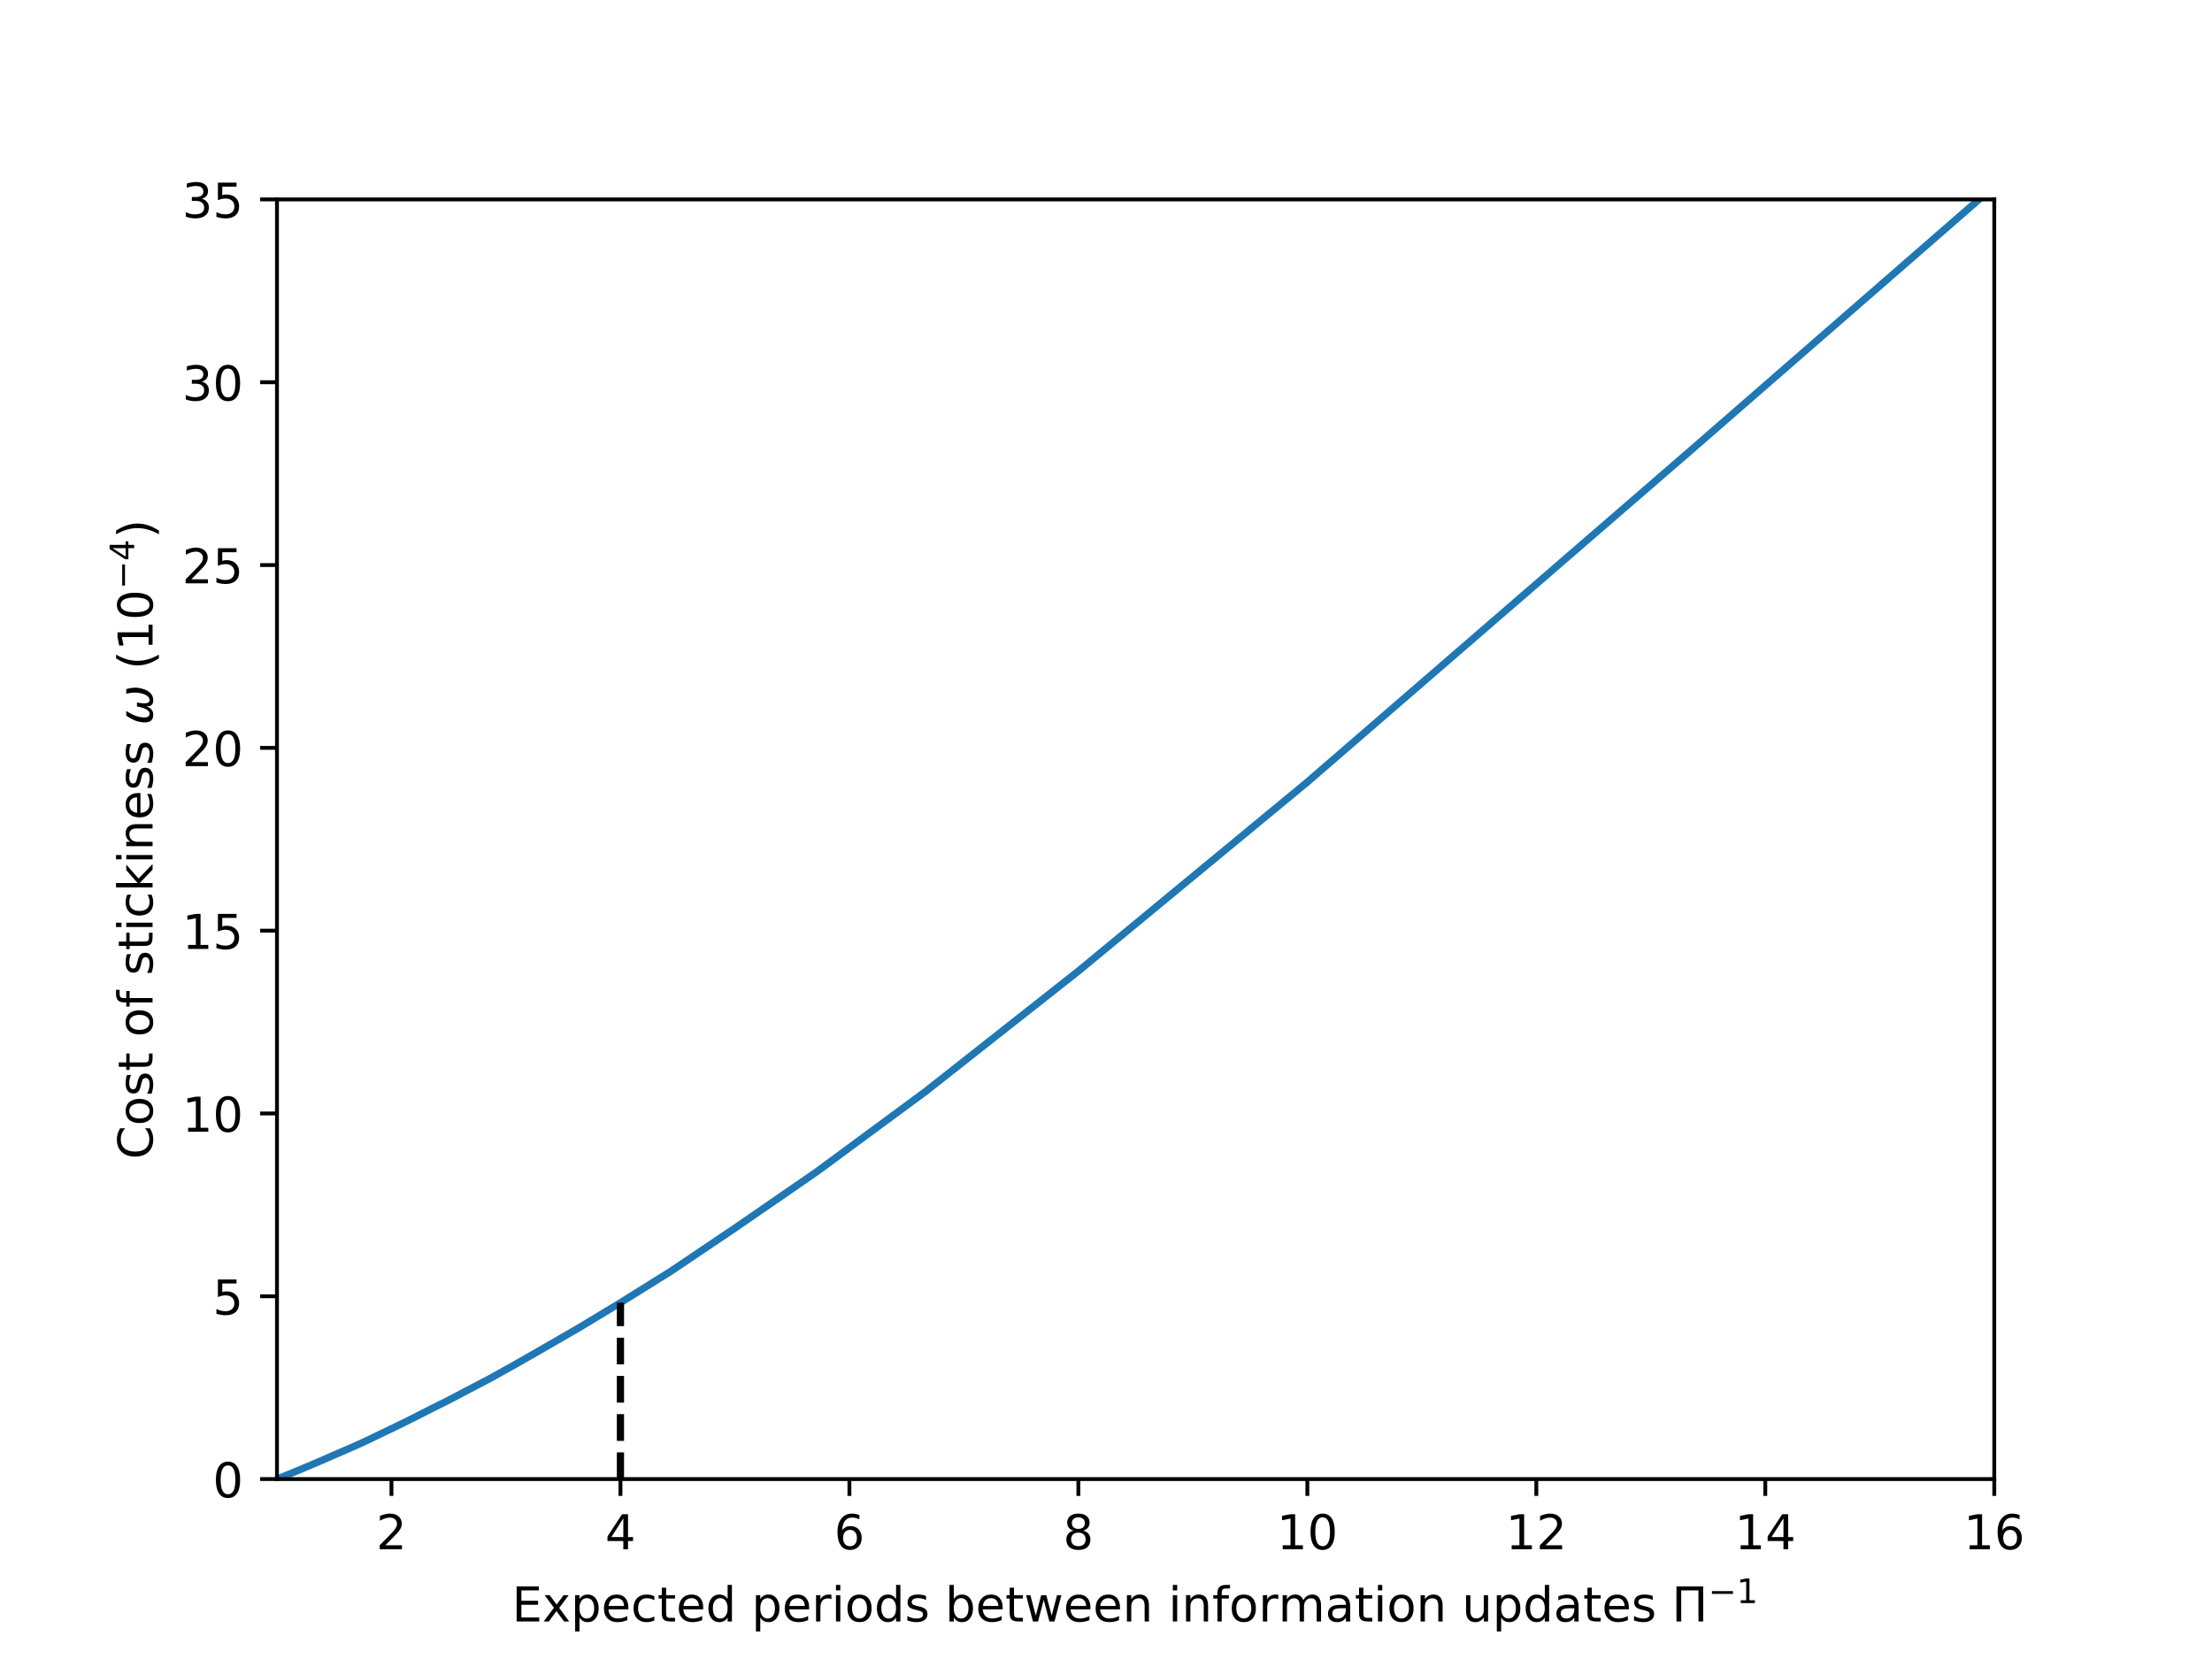
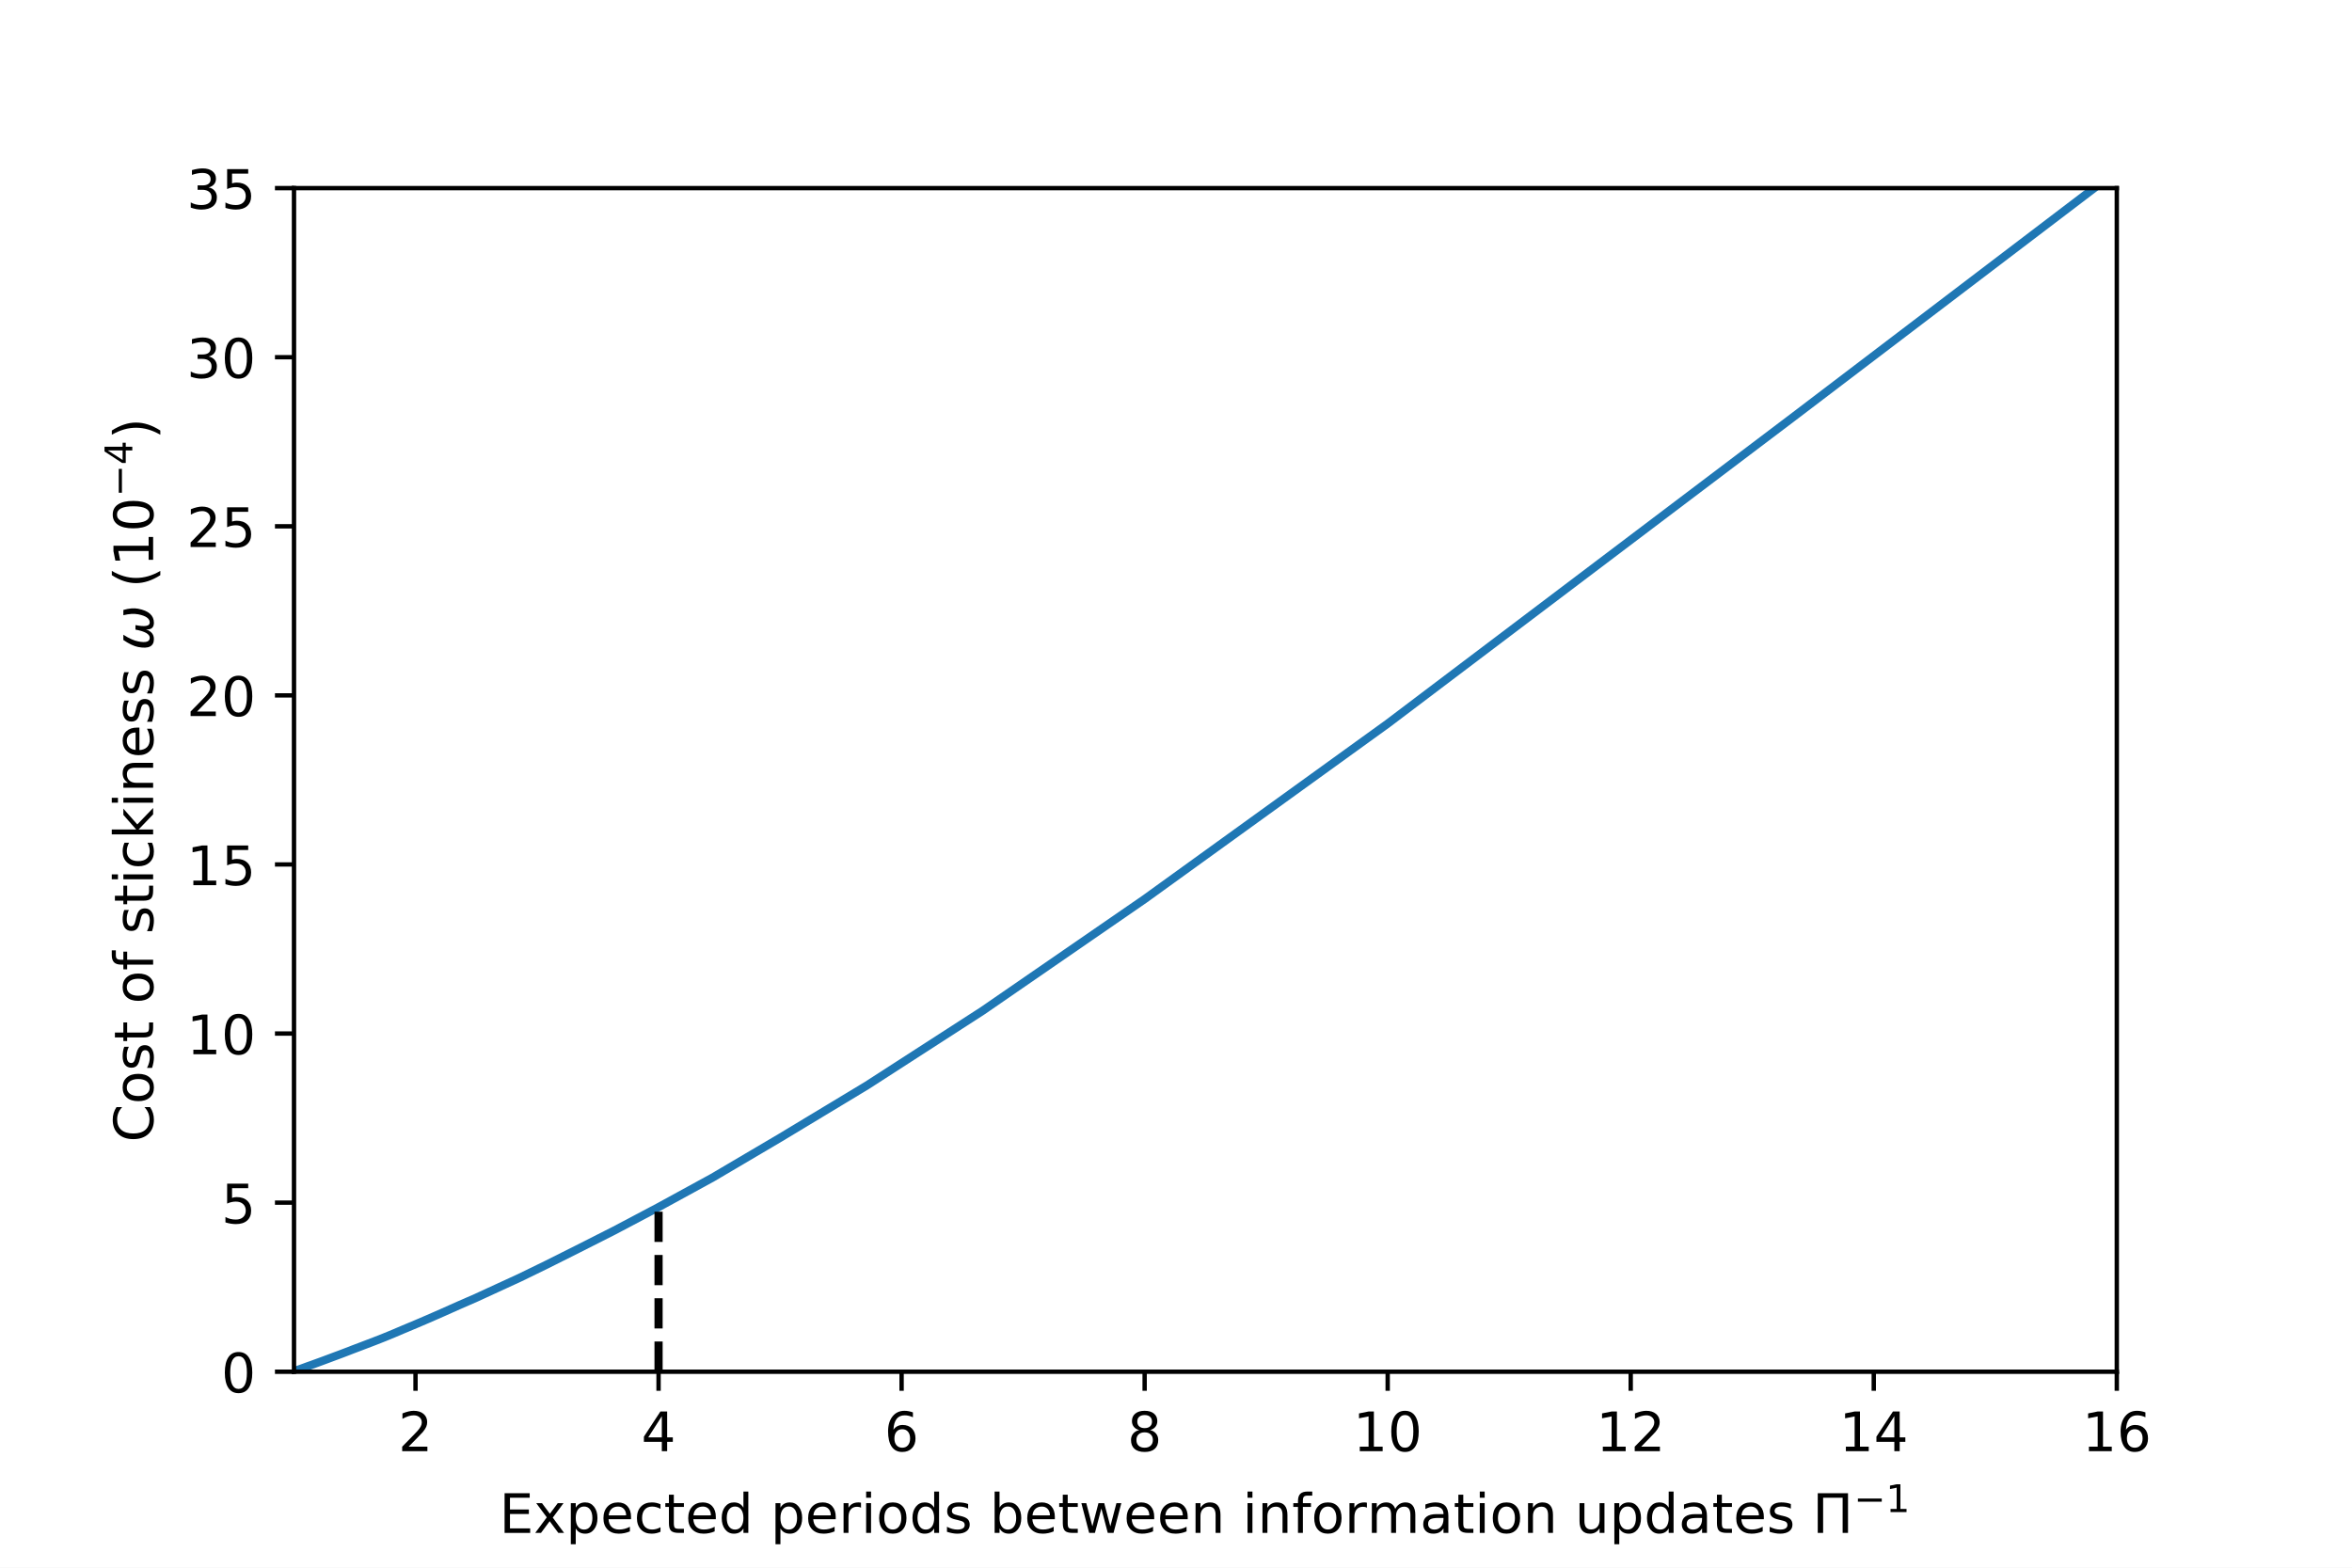
- <svg xmlns="http://www.w3.org/2000/svg" xmlns:xlink="http://www.w3.org/1999/xlink" height="345pt" version="1.1" viewBox="0 0 460 345" width="460pt">
+ <svg xmlns="http://www.w3.org/2000/svg" xmlns:xlink="http://www.w3.org/1999/xlink" height="288pt" version="1.1" viewBox="0 0 432 288" width="432pt">
  <defs>
    <style type="text/css">
*{stroke-linecap:butt;stroke-linejoin:round;}
  </style>
  </defs>
  <g id="figure_1">
    <g id="patch_1">
-       <path d="M 0 345.6  L 460.8 345.6  L 460.8 0  L 0 0  z " style="fill:#ffffff;" />
+       <path d="M 0 288  L 432 288  L 432 0  L 0 0  z " style="fill:#ffffff;" />
    </g>
    <g id="axes_1">
      <g id="patch_2">
-         <path d="M 57.6 307.584  L 414.72 307.584  L 414.72 41.472  L 57.6 41.472  z " style="fill:#ffffff;" />
+         <path d="M 54 252  L 388.8 252  L 388.8 34.56  L 54 34.56  z " style="fill:#ffffff;" />
      </g>
      <g id="matplotlib.axis_1">
        <g id="xtick_1">
          <g id="line2d_1">
            <defs>
-               <path d="M 0 0  L 0 3.5  " id="mc7b956bd2f" style="stroke:#000000;stroke-width:0.8;" />
-             </defs>
-             <g>
-               <use style="stroke:#000000;stroke-width:0.8;" x="81.408" xlink:href="#mc7b956bd2f" y="307.584" />
+               <path d="M 0 0  L 0 3.5  " id="m92888896d4" style="stroke:#000000;stroke-width:0.8;" />
+             </defs>
+             <g>
+               <use style="stroke:#000000;stroke-width:0.8;" x="76.32" xlink:href="#m92888896d4" y="252" />
            </g>
          </g>
          <g id="text_1">
            <defs>
              <path d="M 19.188 8.297  L 53.609 8.297  L 53.609 0  L 7.328 0  L 7.328 8.297  Q 12.938 14.109 22.625 23.891  Q 32.328 33.688 34.812 36.531  Q 39.547 41.844 41.422 45.531  Q 43.312 49.219 43.312 52.781  Q 43.312 58.594 39.234 62.25  Q 35.156 65.922 28.609 65.922  Q 23.969 65.922 18.812 64.312  Q 13.672 62.703 7.812 59.422  L 7.812 69.391  Q 13.766 71.781 18.938 73  Q 24.125 74.219 28.422 74.219  Q 39.75 74.219 46.484 68.547  Q 53.219 62.891 53.219 53.422  Q 53.219 48.922 51.531 44.891  Q 49.859 40.875 45.406 35.406  Q 44.188 33.984 37.641 27.219  Q 31.109 20.453 19.188 8.297  z " id="DejaVuSans-32" />
            </defs>
-             <g transform="translate(78.22675 322.1824)scale(0.1 -0.1)">
+             <g transform="translate(73.13875 266.5984)scale(0.1 -0.1)">
              <use xlink:href="#DejaVuSans-32" />
            </g>
          </g>
        </g>
        <g id="xtick_2">
          <g id="line2d_2">
            <g>
-               <use style="stroke:#000000;stroke-width:0.8;" x="129.024" xlink:href="#mc7b956bd2f" y="307.584" />
+               <use style="stroke:#000000;stroke-width:0.8;" x="120.96" xlink:href="#m92888896d4" y="252" />
            </g>
          </g>
          <g id="text_2">
            <defs>
              <path d="M 37.797 64.312  L 12.891 25.391  L 37.797 25.391  z M 35.203 72.906  L 47.609 72.906  L 47.609 25.391  L 58.016 25.391  L 58.016 17.188  L 47.609 17.188  L 47.609 0  L 37.797 0  L 37.797 17.188  L 4.891 17.188  L 4.891 26.703  z " id="DejaVuSans-34" />
            </defs>
-             <g transform="translate(125.8427 322.1824)scale(0.1 -0.1)">
+             <g transform="translate(117.7788 266.5984)scale(0.1 -0.1)">
              <use xlink:href="#DejaVuSans-34" />
            </g>
          </g>
        </g>
        <g id="xtick_3">
          <g id="line2d_3">
            <g>
-               <use style="stroke:#000000;stroke-width:0.8;" x="176.64" xlink:href="#mc7b956bd2f" y="307.584" />
+               <use style="stroke:#000000;stroke-width:0.8;" x="165.6" xlink:href="#m92888896d4" y="252" />
            </g>
          </g>
          <g id="text_3">
            <defs>
              <path d="M 33.016 40.375  Q 26.375 40.375 22.484 35.828  Q 18.609 31.297 18.609 23.391  Q 18.609 15.531 22.484 10.953  Q 26.375 6.391 33.016 6.391  Q 39.656 6.391 43.531 10.953  Q 47.406 15.531 47.406 23.391  Q 47.406 31.297 43.531 35.828  Q 39.656 40.375 33.016 40.375  z M 52.594 71.297  L 52.594 62.312  Q 48.875 64.062 45.094 64.984  Q 41.312 65.922 37.594 65.922  Q 27.828 65.922 22.672 59.328  Q 17.531 52.734 16.797 39.406  Q 19.672 43.656 24.016 45.922  Q 28.375 48.188 33.594 48.188  Q 44.578 48.188 50.953 41.516  Q 57.328 34.859 57.328 23.391  Q 57.328 12.156 50.688 5.359  Q 44.047 -1.422 33.016 -1.422  Q 20.359 -1.422 13.672 8.266  Q 6.984 17.969 6.984 36.375  Q 6.984 53.656 15.188 63.938  Q 23.391 74.219 37.203 74.219  Q 40.922 74.219 44.703 73.484  Q 48.484 72.75 52.594 71.297  z " id="DejaVuSans-36" />
            </defs>
-             <g transform="translate(173.4588 322.1824)scale(0.1 -0.1)">
+             <g transform="translate(162.4187 266.5984)scale(0.1 -0.1)">
              <use xlink:href="#DejaVuSans-36" />
            </g>
          </g>
        </g>
        <g id="xtick_4">
          <g id="line2d_4">
            <g>
-               <use style="stroke:#000000;stroke-width:0.8;" x="224.256" xlink:href="#mc7b956bd2f" y="307.584" />
+               <use style="stroke:#000000;stroke-width:0.8;" x="210.24" xlink:href="#m92888896d4" y="252" />
            </g>
          </g>
          <g id="text_4">
            <defs>
              <path d="M 31.781 34.625  Q 24.75 34.625 20.719 30.859  Q 16.703 27.094 16.703 20.516  Q 16.703 13.922 20.719 10.156  Q 24.75 6.391 31.781 6.391  Q 38.812 6.391 42.859 10.172  Q 46.922 13.969 46.922 20.516  Q 46.922 27.094 42.891 30.859  Q 38.875 34.625 31.781 34.625  z M 21.922 38.812  Q 15.578 40.375 12.031 44.719  Q 8.5 49.078 8.5 55.328  Q 8.5 64.062 14.719 69.141  Q 20.953 74.219 31.781 74.219  Q 42.672 74.219 48.875 69.141  Q 55.078 64.062 55.078 55.328  Q 55.078 49.078 51.531 44.719  Q 48 40.375 41.703 38.812  Q 48.828 37.156 52.797 32.312  Q 56.781 27.484 56.781 20.516  Q 56.781 9.906 50.312 4.234  Q 43.844 -1.422 31.781 -1.422  Q 19.734 -1.422 13.25 4.234  Q 6.781 9.906 6.781 20.516  Q 6.781 27.484 10.781 32.312  Q 14.797 37.156 21.922 38.812  z M 18.312 54.391  Q 18.312 48.734 21.844 45.562  Q 25.391 42.391 31.781 42.391  Q 38.141 42.391 41.719 45.562  Q 45.312 48.734 45.312 54.391  Q 45.312 60.062 41.719 63.234  Q 38.141 66.406 31.781 66.406  Q 25.391 66.406 21.844 63.234  Q 18.312 60.062 18.312 54.391  z " id="DejaVuSans-38" />
            </defs>
-             <g transform="translate(221.0747 322.1824)scale(0.1 -0.1)">
+             <g transform="translate(207.0588 266.5984)scale(0.1 -0.1)">
              <use xlink:href="#DejaVuSans-38" />
            </g>
          </g>
        </g>
        <g id="xtick_5">
          <g id="line2d_5">
            <g>
-               <use style="stroke:#000000;stroke-width:0.8;" x="271.872" xlink:href="#mc7b956bd2f" y="307.584" />
+               <use style="stroke:#000000;stroke-width:0.8;" x="254.88" xlink:href="#m92888896d4" y="252" />
            </g>
          </g>
          <g id="text_5">
            <defs>
              <path d="M 12.406 8.297  L 28.516 8.297  L 28.516 63.922  L 10.984 60.406  L 10.984 69.391  L 28.422 72.906  L 38.281 72.906  L 38.281 8.297  L 54.391 8.297  L 54.391 0  L 12.406 0  z " id="DejaVuSans-31" />
              <path d="M 31.781 66.406  Q 24.172 66.406 20.328 58.906  Q 16.5 51.422 16.5 36.375  Q 16.5 21.391 20.328 13.891  Q 24.172 6.391 31.781 6.391  Q 39.453 6.391 43.281 13.891  Q 47.125 21.391 47.125 36.375  Q 47.125 51.422 43.281 58.906  Q 39.453 66.406 31.781 66.406  z M 31.781 74.219  Q 44.047 74.219 50.516 64.516  Q 56.984 54.828 56.984 36.375  Q 56.984 17.969 50.516 8.266  Q 44.047 -1.422 31.781 -1.422  Q 19.531 -1.422 13.062 8.266  Q 6.594 17.969 6.594 36.375  Q 6.594 54.828 13.062 64.516  Q 19.531 74.219 31.781 74.219  z " id="DejaVuSans-30" />
            </defs>
-             <g transform="translate(265.5095 322.1824)scale(0.1 -0.1)">
+             <g transform="translate(248.5175 266.5984)scale(0.1 -0.1)">
              <use xlink:href="#DejaVuSans-31" />
              <use x="63.623" xlink:href="#DejaVuSans-30" />
            </g>
          </g>
        </g>
        <g id="xtick_6">
          <g id="line2d_6">
            <g>
-               <use style="stroke:#000000;stroke-width:0.8;" x="319.488" xlink:href="#mc7b956bd2f" y="307.584" />
+               <use style="stroke:#000000;stroke-width:0.8;" x="299.52" xlink:href="#m92888896d4" y="252" />
            </g>
          </g>
          <g id="text_6">
-             <g transform="translate(313.1255 322.1824)scale(0.1 -0.1)">
+             <g transform="translate(293.1575 266.5984)scale(0.1 -0.1)">
              <use xlink:href="#DejaVuSans-31" />
              <use x="63.623" xlink:href="#DejaVuSans-32" />
            </g>
          </g>
        </g>
        <g id="xtick_7">
          <g id="line2d_7">
            <g>
-               <use style="stroke:#000000;stroke-width:0.8;" x="367.104" xlink:href="#mc7b956bd2f" y="307.584" />
+               <use style="stroke:#000000;stroke-width:0.8;" x="344.16" xlink:href="#m92888896d4" y="252" />
            </g>
          </g>
          <g id="text_7">
-             <g transform="translate(360.7415 322.1824)scale(0.1 -0.1)">
+             <g transform="translate(337.7975 266.5984)scale(0.1 -0.1)">
              <use xlink:href="#DejaVuSans-31" />
              <use x="63.623" xlink:href="#DejaVuSans-34" />
            </g>
          </g>
        </g>
        <g id="xtick_8">
          <g id="line2d_8">
            <g>
-               <use style="stroke:#000000;stroke-width:0.8;" x="414.72" xlink:href="#mc7b956bd2f" y="307.584" />
+               <use style="stroke:#000000;stroke-width:0.8;" x="388.8" xlink:href="#m92888896d4" y="252" />
            </g>
          </g>
          <g id="text_8">
-             <g transform="translate(408.3575 322.1824)scale(0.1 -0.1)">
+             <g transform="translate(382.4375 266.5984)scale(0.1 -0.1)">
              <use xlink:href="#DejaVuSans-31" />
              <use x="63.623" xlink:href="#DejaVuSans-36" />
            </g>
          </g>
        </g>
        <g id="text_9">
          <defs>
            <path d="M 9.812 72.906  L 55.906 72.906  L 55.906 64.594  L 19.672 64.594  L 19.672 43.016  L 54.391 43.016  L 54.391 34.719  L 19.672 34.719  L 19.672 8.297  L 56.781 8.297  L 56.781 0  L 9.812 0  z " id="DejaVuSans-45" />
            <path d="M 54.891 54.688  L 35.109 28.078  L 55.906 0  L 45.312 0  L 29.391 21.484  L 13.484 0  L 2.875 0  L 24.125 28.609  L 4.688 54.688  L 15.281 54.688  L 29.781 35.203  L 44.281 54.688  z " id="DejaVuSans-78" />
            <path d="M 18.109 8.203  L 18.109 -20.797  L 9.078 -20.797  L 9.078 54.688  L 18.109 54.688  L 18.109 46.391  Q 20.953 51.266 25.266 53.625  Q 29.594 56 35.594 56  Q 45.562 56 51.781 48.094  Q 58.016 40.188 58.016 27.297  Q 58.016 14.406 51.781 6.484  Q 45.562 -1.422 35.594 -1.422  Q 29.594 -1.422 25.266 0.953  Q 20.953 3.328 18.109 8.203  z M 48.688 27.297  Q 48.688 37.203 44.609 42.844  Q 40.531 48.484 33.406 48.484  Q 26.266 48.484 22.188 42.844  Q 18.109 37.203 18.109 27.297  Q 18.109 17.391 22.188 11.75  Q 26.266 6.109 33.406 6.109  Q 40.531 6.109 44.609 11.75  Q 48.688 17.391 48.688 27.297  z " id="DejaVuSans-70" />
            <path d="M 56.203 29.594  L 56.203 25.203  L 14.891 25.203  Q 15.484 15.922 20.484 11.062  Q 25.484 6.203 34.422 6.203  Q 39.594 6.203 44.453 7.469  Q 49.312 8.734 54.109 11.281  L 54.109 2.781  Q 49.266 0.734 44.188 -0.344  Q 39.109 -1.422 33.891 -1.422  Q 20.797 -1.422 13.156 6.188  Q 5.516 13.812 5.516 26.812  Q 5.516 40.234 12.766 48.109  Q 20.016 56 32.328 56  Q 43.359 56 49.781 48.891  Q 56.203 41.797 56.203 29.594  z M 47.219 32.234  Q 47.125 39.594 43.094 43.984  Q 39.062 48.391 32.422 48.391  Q 24.906 48.391 20.391 44.141  Q 15.875 39.891 15.188 32.172  z " id="DejaVuSans-65" />
            <path d="M 48.781 52.594  L 48.781 44.188  Q 44.969 46.297 41.141 47.344  Q 37.312 48.391 33.406 48.391  Q 24.656 48.391 19.812 42.844  Q 14.984 37.312 14.984 27.297  Q 14.984 17.281 19.812 11.734  Q 24.656 6.203 33.406 6.203  Q 37.312 6.203 41.141 7.25  Q 44.969 8.297 48.781 10.406  L 48.781 2.094  Q 45.016 0.344 40.984 -0.531  Q 36.969 -1.422 32.422 -1.422  Q 20.062 -1.422 12.781 6.344  Q 5.516 14.109 5.516 27.297  Q 5.516 40.672 12.859 48.328  Q 20.219 56 33.016 56  Q 37.156 56 41.109 55.141  Q 45.062 54.297 48.781 52.594  z " id="DejaVuSans-63" />
            <path d="M 18.312 70.219  L 18.312 54.688  L 36.812 54.688  L 36.812 47.703  L 18.312 47.703  L 18.312 18.016  Q 18.312 11.328 20.141 9.422  Q 21.969 7.516 27.594 7.516  L 36.812 7.516  L 36.812 0  L 27.594 0  Q 17.188 0 13.234 3.875  Q 9.281 7.766 9.281 18.016  L 9.281 47.703  L 2.688 47.703  L 2.688 54.688  L 9.281 54.688  L 9.281 70.219  z " id="DejaVuSans-74" />
            <path d="M 45.406 46.391  L 45.406 75.984  L 54.391 75.984  L 54.391 0  L 45.406 0  L 45.406 8.203  Q 42.578 3.328 38.25 0.953  Q 33.938 -1.422 27.875 -1.422  Q 17.969 -1.422 11.734 6.484  Q 5.516 14.406 5.516 27.297  Q 5.516 40.188 11.734 48.094  Q 17.969 56 27.875 56  Q 33.938 56 38.25 53.625  Q 42.578 51.266 45.406 46.391  z M 14.797 27.297  Q 14.797 17.391 18.875 11.75  Q 22.953 6.109 30.078 6.109  Q 37.203 6.109 41.297 11.75  Q 45.406 17.391 45.406 27.297  Q 45.406 37.203 41.297 42.844  Q 37.203 48.484 30.078 48.484  Q 22.953 48.484 18.875 42.844  Q 14.797 37.203 14.797 27.297  z " id="DejaVuSans-64" />
            <path id="DejaVuSans-20" />
            <path d="M 41.109 46.297  Q 39.594 47.172 37.812 47.578  Q 36.031 48 33.891 48  Q 26.266 48 22.188 43.047  Q 18.109 38.094 18.109 28.812  L 18.109 0  L 9.078 0  L 9.078 54.688  L 18.109 54.688  L 18.109 46.188  Q 20.953 51.172 25.484 53.578  Q 30.031 56 36.531 56  Q 37.453 56 38.578 55.875  Q 39.703 55.766 41.062 55.516  z " id="DejaVuSans-72" />
            <path d="M 9.422 54.688  L 18.406 54.688  L 18.406 0  L 9.422 0  z M 9.422 75.984  L 18.406 75.984  L 18.406 64.594  L 9.422 64.594  z " id="DejaVuSans-69" />
            <path d="M 30.609 48.391  Q 23.391 48.391 19.188 42.75  Q 14.984 37.109 14.984 27.297  Q 14.984 17.484 19.156 11.844  Q 23.344 6.203 30.609 6.203  Q 37.797 6.203 41.984 11.859  Q 46.188 17.531 46.188 27.297  Q 46.188 37.016 41.984 42.703  Q 37.797 48.391 30.609 48.391  z M 30.609 56  Q 42.328 56 49.016 48.375  Q 55.719 40.766 55.719 27.297  Q 55.719 13.875 49.016 6.219  Q 42.328 -1.422 30.609 -1.422  Q 18.844 -1.422 12.172 6.219  Q 5.516 13.875 5.516 27.297  Q 5.516 40.766 12.172 48.375  Q 18.844 56 30.609 56  z " id="DejaVuSans-6f" />
            <path d="M 44.281 53.078  L 44.281 44.578  Q 40.484 46.531 36.375 47.5  Q 32.281 48.484 27.875 48.484  Q 21.188 48.484 17.844 46.438  Q 14.5 44.391 14.5 40.281  Q 14.5 37.156 16.891 35.375  Q 19.281 33.594 26.516 31.984  L 29.594 31.297  Q 39.156 29.25 43.188 25.516  Q 47.219 21.781 47.219 15.094  Q 47.219 7.469 41.188 3.016  Q 35.156 -1.422 24.609 -1.422  Q 20.219 -1.422 15.453 -0.562  Q 10.688 0.297 5.422 2  L 5.422 11.281  Q 10.406 8.688 15.234 7.391  Q 20.062 6.109 24.812 6.109  Q 31.156 6.109 34.562 8.281  Q 37.984 10.453 37.984 14.406  Q 37.984 18.062 35.516 20.016  Q 33.062 21.969 24.703 23.781  L 21.578 24.516  Q 13.234 26.266 9.516 29.906  Q 5.812 33.547 5.812 39.891  Q 5.812 47.609 11.281 51.797  Q 16.75 56 26.812 56  Q 31.781 56 36.172 55.266  Q 40.578 54.547 44.281 53.078  z " id="DejaVuSans-73" />
            <path d="M 48.688 27.297  Q 48.688 37.203 44.609 42.844  Q 40.531 48.484 33.406 48.484  Q 26.266 48.484 22.188 42.844  Q 18.109 37.203 18.109 27.297  Q 18.109 17.391 22.188 11.75  Q 26.266 6.109 33.406 6.109  Q 40.531 6.109 44.609 11.75  Q 48.688 17.391 48.688 27.297  z M 18.109 46.391  Q 20.953 51.266 25.266 53.625  Q 29.594 56 35.594 56  Q 45.562 56 51.781 48.094  Q 58.016 40.188 58.016 27.297  Q 58.016 14.406 51.781 6.484  Q 45.562 -1.422 35.594 -1.422  Q 29.594 -1.422 25.266 0.953  Q 20.953 3.328 18.109 8.203  L 18.109 0  L 9.078 0  L 9.078 75.984  L 18.109 75.984  z " id="DejaVuSans-62" />
            <path d="M 4.203 54.688  L 13.188 54.688  L 24.422 12.016  L 35.594 54.688  L 46.188 54.688  L 57.422 12.016  L 68.609 54.688  L 77.594 54.688  L 63.281 0  L 52.688 0  L 40.922 44.828  L 29.109 0  L 18.5 0  z " id="DejaVuSans-77" />
            <path d="M 54.891 33.016  L 54.891 0  L 45.906 0  L 45.906 32.719  Q 45.906 40.484 42.875 44.328  Q 39.844 48.188 33.797 48.188  Q 26.516 48.188 22.312 43.547  Q 18.109 38.922 18.109 30.906  L 18.109 0  L 9.078 0  L 9.078 54.688  L 18.109 54.688  L 18.109 46.188  Q 21.344 51.125 25.703 53.562  Q 30.078 56 35.797 56  Q 45.219 56 50.047 50.172  Q 54.891 44.344 54.891 33.016  z " id="DejaVuSans-6e" />
            <path d="M 37.109 75.984  L 37.109 68.5  L 28.516 68.5  Q 23.688 68.5 21.797 66.547  Q 19.922 64.594 19.922 59.516  L 19.922 54.688  L 34.719 54.688  L 34.719 47.703  L 19.922 47.703  L 19.922 0  L 10.891 0  L 10.891 47.703  L 2.297 47.703  L 2.297 54.688  L 10.891 54.688  L 10.891 58.5  Q 10.891 67.625 15.141 71.797  Q 19.391 75.984 28.609 75.984  z " id="DejaVuSans-66" />
            <path d="M 52 44.188  Q 55.375 50.25 60.062 53.125  Q 64.75 56 71.094 56  Q 79.641 56 84.281 50.016  Q 88.922 44.047 88.922 33.016  L 88.922 0  L 79.891 0  L 79.891 32.719  Q 79.891 40.578 77.094 44.375  Q 74.312 48.188 68.609 48.188  Q 61.625 48.188 57.562 43.547  Q 53.516 38.922 53.516 30.906  L 53.516 0  L 44.484 0  L 44.484 32.719  Q 44.484 40.625 41.703 44.406  Q 38.922 48.188 33.109 48.188  Q 26.219 48.188 22.156 43.531  Q 18.109 38.875 18.109 30.906  L 18.109 0  L 9.078 0  L 9.078 54.688  L 18.109 54.688  L 18.109 46.188  Q 21.188 51.219 25.484 53.609  Q 29.781 56 35.688 56  Q 41.656 56 45.828 52.969  Q 50 49.953 52 44.188  z " id="DejaVuSans-6d" />
            <path d="M 34.281 27.484  Q 23.391 27.484 19.188 25  Q 14.984 22.516 14.984 16.5  Q 14.984 11.719 18.141 8.906  Q 21.297 6.109 26.703 6.109  Q 34.188 6.109 38.703 11.406  Q 43.219 16.703 43.219 25.484  L 43.219 27.484  z M 52.203 31.203  L 52.203 0  L 43.219 0  L 43.219 8.297  Q 40.141 3.328 35.547 0.953  Q 30.953 -1.422 24.312 -1.422  Q 15.922 -1.422 10.953 3.297  Q 6 8.016 6 15.922  Q 6 25.141 12.172 29.828  Q 18.359 34.516 30.609 34.516  L 43.219 34.516  L 43.219 35.406  Q 43.219 41.609 39.141 45  Q 35.062 48.391 27.688 48.391  Q 23 48.391 18.547 47.266  Q 14.109 46.141 10.016 43.891  L 10.016 52.203  Q 14.938 54.109 19.578 55.047  Q 24.219 56 28.609 56  Q 40.484 56 46.344 49.844  Q 52.203 43.703 52.203 31.203  z " id="DejaVuSans-61" />
            <path d="M 8.5 21.578  L 8.5 54.688  L 17.484 54.688  L 17.484 21.922  Q 17.484 14.156 20.5 10.266  Q 23.531 6.391 29.594 6.391  Q 36.859 6.391 41.078 11.031  Q 45.312 15.672 45.312 23.688  L 45.312 54.688  L 54.297 54.688  L 54.297 0  L 45.312 0  L 45.312 8.406  Q 42.047 3.422 37.719 1  Q 33.406 -1.422 27.688 -1.422  Q 18.266 -1.422 13.375 4.438  Q 8.5 10.297 8.5 21.578  z M 31.109 56  z " id="DejaVuSans-75" />
            <path d="M 65.375 72.906  L 65.375 0  L 55.516 0  L 55.516 64.594  L 19.672 64.594  L 19.672 0  L 9.812 0  L 9.812 72.906  z " id="DejaVuSans-3a0" />
            <path d="M 10.594 35.5  L 73.188 35.5  L 73.188 27.203  L 10.594 27.203  z " id="DejaVuSans-2212" />
          </defs>
-           <g transform="translate(106.46 337.2621)scale(0.1 -0.1)">
+           <g transform="translate(91.7 281.6781)scale(0.1 -0.1)">
            <use transform="translate(0 0.684375)" xlink:href="#DejaVuSans-45" />
            <use transform="translate(63.18359 0.684375)" xlink:href="#DejaVuSans-78" />
            <use transform="translate(122.3633 0.684375)" xlink:href="#DejaVuSans-70" />
            <use transform="translate(185.8398 0.684375)" xlink:href="#DejaVuSans-65" />
            <use transform="translate(247.3633 0.684375)" xlink:href="#DejaVuSans-63" />
            <use transform="translate(302.3438 0.684375)" xlink:href="#DejaVuSans-74" />
            <use transform="translate(341.5527 0.684375)" xlink:href="#DejaVuSans-65" />
            <use transform="translate(403.0762 0.684375)" xlink:href="#DejaVuSans-64" />
            <use transform="translate(466.5527 0.684375)" xlink:href="#DejaVuSans-20" />
            <use transform="translate(498.3398 0.684375)" xlink:href="#DejaVuSans-70" />
            <use transform="translate(561.8164 0.684375)" xlink:href="#DejaVuSans-65" />
            <use transform="translate(623.3398 0.684375)" xlink:href="#DejaVuSans-72" />
            <use transform="translate(664.4531 0.684375)" xlink:href="#DejaVuSans-69" />
            <use transform="translate(692.2363 0.684375)" xlink:href="#DejaVuSans-6f" />
            <use transform="translate(753.418 0.684375)" xlink:href="#DejaVuSans-64" />
            <use transform="translate(816.8945 0.684375)" xlink:href="#DejaVuSans-73" />
            <use transform="translate(868.9941 0.684375)" xlink:href="#DejaVuSans-20" />
            <use transform="translate(900.7812 0.684375)" xlink:href="#DejaVuSans-62" />
            <use transform="translate(964.2578 0.684375)" xlink:href="#DejaVuSans-65" />
            <use transform="translate(1025.781 0.684375)" xlink:href="#DejaVuSans-74" />
            <use transform="translate(1064.99 0.684375)" xlink:href="#DejaVuSans-77" />
            <use transform="translate(1146.777 0.684375)" xlink:href="#DejaVuSans-65" />
            <use transform="translate(1208.301 0.684375)" xlink:href="#DejaVuSans-65" />
            <use transform="translate(1269.824 0.684375)" xlink:href="#DejaVuSans-6e" />
            <use transform="translate(1333.203 0.684375)" xlink:href="#DejaVuSans-20" />
            <use transform="translate(1364.99 0.684375)" xlink:href="#DejaVuSans-69" />
            <use transform="translate(1392.773 0.684375)" xlink:href="#DejaVuSans-6e" />
            <use transform="translate(1456.152 0.684375)" xlink:href="#DejaVuSans-66" />
            <use transform="translate(1491.357 0.684375)" xlink:href="#DejaVuSans-6f" />
            <use transform="translate(1552.539 0.684375)" xlink:href="#DejaVuSans-72" />
            <use transform="translate(1593.652 0.684375)" xlink:href="#DejaVuSans-6d" />
            <use transform="translate(1691.064 0.684375)" xlink:href="#DejaVuSans-61" />
            <use transform="translate(1752.344 0.684375)" xlink:href="#DejaVuSans-74" />
            <use transform="translate(1791.553 0.684375)" xlink:href="#DejaVuSans-69" />
            <use transform="translate(1819.336 0.684375)" xlink:href="#DejaVuSans-6f" />
            <use transform="translate(1880.518 0.684375)" xlink:href="#DejaVuSans-6e" />
            <use transform="translate(1943.896 0.684375)" xlink:href="#DejaVuSans-20" />
            <use transform="translate(1975.684 0.684375)" xlink:href="#DejaVuSans-75" />
            <use transform="translate(2039.062 0.684375)" xlink:href="#DejaVuSans-70" />
            <use transform="translate(2102.539 0.684375)" xlink:href="#DejaVuSans-64" />
            <use transform="translate(2166.016 0.684375)" xlink:href="#DejaVuSans-61" />
            <use transform="translate(2227.295 0.684375)" xlink:href="#DejaVuSans-74" />
            <use transform="translate(2266.504 0.684375)" xlink:href="#DejaVuSans-65" />
            <use transform="translate(2328.027 0.684375)" xlink:href="#DejaVuSans-73" />
            <use transform="translate(2380.127 0.684375)" xlink:href="#DejaVuSans-20" />
            <use transform="translate(2411.914 0.684375)" xlink:href="#DejaVuSans-3a0" />
            <use transform="translate(2488.066 38.96563)scale(0.7)" xlink:href="#DejaVuSans-2212" />
            <use transform="translate(2546.719 38.96563)scale(0.7)" xlink:href="#DejaVuSans-31" />
          </g>
        </g>
      </g>
      <g id="matplotlib.axis_2">
        <g id="ytick_1">
          <g id="line2d_9">
            <defs>
-               <path d="M 0 0  L -3.5 0  " id="m255c6fa43c" style="stroke:#000000;stroke-width:0.8;" />
-             </defs>
-             <g>
-               <use style="stroke:#000000;stroke-width:0.8;" x="57.6" xlink:href="#m255c6fa43c" y="307.584" />
+               <path d="M 0 0  L -3.5 0  " id="m451c505a61" style="stroke:#000000;stroke-width:0.8;" />
+             </defs>
+             <g>
+               <use style="stroke:#000000;stroke-width:0.8;" x="54" xlink:href="#m451c505a61" y="252" />
            </g>
          </g>
          <g id="text_10">
-             <g transform="translate(44.2375 311.3832)scale(0.1 -0.1)">
+             <g transform="translate(40.6375 255.7992)scale(0.1 -0.1)">
              <use xlink:href="#DejaVuSans-30" />
            </g>
          </g>
        </g>
        <g id="ytick_2">
          <g id="line2d_10">
            <g>
-               <use style="stroke:#000000;stroke-width:0.8;" x="57.6" xlink:href="#m255c6fa43c" y="269.568" />
+               <use style="stroke:#000000;stroke-width:0.8;" x="54" xlink:href="#m451c505a61" y="220.937" />
            </g>
          </g>
          <g id="text_11">
            <defs>
              <path d="M 10.797 72.906  L 49.516 72.906  L 49.516 64.594  L 19.828 64.594  L 19.828 46.734  Q 21.969 47.469 24.109 47.828  Q 26.266 48.188 28.422 48.188  Q 40.625 48.188 47.75 41.5  Q 54.891 34.812 54.891 23.391  Q 54.891 11.625 47.562 5.094  Q 40.234 -1.422 26.906 -1.422  Q 22.312 -1.422 17.547 -0.641  Q 12.797 0.141 7.719 1.703  L 7.719 11.625  Q 12.109 9.234 16.797 8.062  Q 21.484 6.891 26.703 6.891  Q 35.156 6.891 40.078 11.328  Q 45.016 15.766 45.016 23.391  Q 45.016 31 40.078 35.438  Q 35.156 39.891 26.703 39.891  Q 22.75 39.891 18.812 39.016  Q 14.891 38.141 10.797 36.281  z " id="DejaVuSans-35" />
            </defs>
-             <g transform="translate(44.2375 273.3672)scale(0.1 -0.1)">
+             <g transform="translate(40.6375 224.7364)scale(0.1 -0.1)">
              <use xlink:href="#DejaVuSans-35" />
            </g>
          </g>
        </g>
        <g id="ytick_3">
          <g id="line2d_11">
            <g>
-               <use style="stroke:#000000;stroke-width:0.8;" x="57.6" xlink:href="#m255c6fa43c" y="231.552" />
+               <use style="stroke:#000000;stroke-width:0.8;" x="54" xlink:href="#m451c505a61" y="189.874" />
            </g>
          </g>
          <g id="text_12">
-             <g transform="translate(37.875 235.3512)scale(0.1 -0.1)">
+             <g transform="translate(34.275 193.6735)scale(0.1 -0.1)">
              <use xlink:href="#DejaVuSans-31" />
              <use x="63.623" xlink:href="#DejaVuSans-30" />
            </g>
          </g>
        </g>
        <g id="ytick_4">
          <g id="line2d_12">
            <g>
-               <use style="stroke:#000000;stroke-width:0.8;" x="57.6" xlink:href="#m255c6fa43c" y="193.536" />
+               <use style="stroke:#000000;stroke-width:0.8;" x="54" xlink:href="#m451c505a61" y="158.811" />
            </g>
          </g>
          <g id="text_13">
-             <g transform="translate(37.875 197.3352)scale(0.1 -0.1)">
+             <g transform="translate(34.275 162.6106)scale(0.1 -0.1)">
              <use xlink:href="#DejaVuSans-31" />
              <use x="63.623" xlink:href="#DejaVuSans-35" />
            </g>
          </g>
        </g>
        <g id="ytick_5">
          <g id="line2d_13">
            <g>
-               <use style="stroke:#000000;stroke-width:0.8;" x="57.6" xlink:href="#m255c6fa43c" y="155.52" />
+               <use style="stroke:#000000;stroke-width:0.8;" x="54" xlink:href="#m451c505a61" y="127.749" />
            </g>
          </g>
          <g id="text_14">
-             <g transform="translate(37.875 159.3192)scale(0.1 -0.1)">
+             <g transform="translate(34.275 131.5478)scale(0.1 -0.1)">
              <use xlink:href="#DejaVuSans-32" />
              <use x="63.623" xlink:href="#DejaVuSans-30" />
            </g>
          </g>
        </g>
        <g id="ytick_6">
          <g id="line2d_14">
            <g>
-               <use style="stroke:#000000;stroke-width:0.8;" x="57.6" xlink:href="#m255c6fa43c" y="117.504" />
+               <use style="stroke:#000000;stroke-width:0.8;" x="54" xlink:href="#m451c505a61" y="96.686" />
            </g>
          </g>
          <g id="text_15">
-             <g transform="translate(37.875 121.3032)scale(0.1 -0.1)">
+             <g transform="translate(34.275 100.4849)scale(0.1 -0.1)">
              <use xlink:href="#DejaVuSans-32" />
              <use x="63.623" xlink:href="#DejaVuSans-35" />
            </g>
          </g>
        </g>
        <g id="ytick_7">
          <g id="line2d_15">
            <g>
-               <use style="stroke:#000000;stroke-width:0.8;" x="57.6" xlink:href="#m255c6fa43c" y="79.488" />
+               <use style="stroke:#000000;stroke-width:0.8;" x="54" xlink:href="#m451c505a61" y="65.623" />
            </g>
          </g>
          <g id="text_16">
            <defs>
              <path d="M 40.578 39.312  Q 47.656 37.797 51.625 33  Q 55.609 28.219 55.609 21.188  Q 55.609 10.406 48.188 4.484  Q 40.766 -1.422 27.094 -1.422  Q 22.516 -1.422 17.656 -0.516  Q 12.797 0.391 7.625 2.203  L 7.625 11.719  Q 11.719 9.328 16.594 8.109  Q 21.484 6.891 26.812 6.891  Q 36.078 6.891 40.938 10.547  Q 45.797 14.203 45.797 21.188  Q 45.797 27.641 41.281 31.266  Q 36.766 34.906 28.719 34.906  L 20.219 34.906  L 20.219 43.016  L 29.109 43.016  Q 36.375 43.016 40.234 45.922  Q 44.094 48.828 44.094 54.297  Q 44.094 59.906 40.109 62.906  Q 36.141 65.922 28.719 65.922  Q 24.656 65.922 20.016 65.031  Q 15.375 64.156 9.812 62.312  L 9.812 71.094  Q 15.438 72.656 20.344 73.438  Q 25.25 74.219 29.594 74.219  Q 40.828 74.219 47.359 69.109  Q 53.906 64.016 53.906 55.328  Q 53.906 49.266 50.438 45.094  Q 46.969 40.922 40.578 39.312  z " id="DejaVuSans-33" />
            </defs>
-             <g transform="translate(37.875 83.28722)scale(0.1 -0.1)">
+             <g transform="translate(34.275 69.42208)scale(0.1 -0.1)">
              <use xlink:href="#DejaVuSans-33" />
              <use x="63.623" xlink:href="#DejaVuSans-30" />
            </g>
          </g>
        </g>
        <g id="ytick_8">
          <g id="line2d_16">
            <g>
-               <use style="stroke:#000000;stroke-width:0.8;" x="57.6" xlink:href="#m255c6fa43c" y="41.472" />
+               <use style="stroke:#000000;stroke-width:0.8;" x="54" xlink:href="#m451c505a61" y="34.56" />
            </g>
          </g>
          <g id="text_17">
-             <g transform="translate(37.875 45.27122)scale(0.1 -0.1)">
+             <g transform="translate(34.275 38.35922)scale(0.1 -0.1)">
              <use xlink:href="#DejaVuSans-33" />
              <use x="63.623" xlink:href="#DejaVuSans-35" />
            </g>
          </g>
        </g>
        <g id="text_18">
          <defs>
            <path d="M 64.406 67.281  L 64.406 56.891  Q 59.422 61.531 53.781 63.812  Q 48.141 66.109 41.797 66.109  Q 29.297 66.109 22.656 58.469  Q 16.016 50.828 16.016 36.375  Q 16.016 21.969 22.656 14.328  Q 29.297 6.688 41.797 6.688  Q 48.141 6.688 53.781 8.984  Q 59.422 11.281 64.406 15.922  L 64.406 5.609  Q 59.234 2.094 53.438 0.328  Q 47.656 -1.422 41.219 -1.422  Q 24.656 -1.422 15.125 8.703  Q 5.609 18.844 5.609 36.375  Q 5.609 53.953 15.125 64.078  Q 24.656 74.219 41.219 74.219  Q 47.75 74.219 53.531 72.484  Q 59.328 70.75 64.406 67.281  z " id="DejaVuSans-43" />
            <path d="M 9.078 75.984  L 18.109 75.984  L 18.109 31.109  L 44.922 54.688  L 56.391 54.688  L 27.391 29.109  L 57.625 0  L 45.906 0  L 18.109 26.703  L 18.109 0  L 9.078 0  z " id="DejaVuSans-6b" />
            <path d="M 21.391 -1.422  Q 1.125 -1.422 6.781 27.594  Q 8.984 39.062 19.625 54.688  L 29.297 54.688  Q 19.234 39.062 17 27.344  Q 12.797 6.203 23.734 6.203  Q 33.844 6.203 38.719 32.469  L 47.016 32.469  Q 41.703 6.062 51.812 6.203  Q 62.703 6.297 66.797 27.344  Q 69.047 39.062 65.141 54.688  L 74.812 54.688  Q 79.297 39.062 77.094 27.594  Q 71.531 -1.469 51.219 -1.422  Q 37.938 -1.375 39.109 13.188  Q 34.281 -1.422 21.391 -1.422  z " id="DejaVuSans-Oblique-3c9" />
            <path d="M 31 75.875  Q 24.469 64.656 21.281 53.656  Q 18.109 42.672 18.109 31.391  Q 18.109 20.125 21.312 9.062  Q 24.516 -2 31 -13.188  L 23.188 -13.188  Q 15.875 -1.703 12.234 9.375  Q 8.594 20.453 8.594 31.391  Q 8.594 42.281 12.203 53.312  Q 15.828 64.359 23.188 75.875  z " id="DejaVuSans-28" />
            <path d="M 8.016 75.875  L 15.828 75.875  Q 23.141 64.359 26.781 53.312  Q 30.422 42.281 30.422 31.391  Q 30.422 20.453 26.781 9.375  Q 23.141 -1.703 15.828 -13.188  L 8.016 -13.188  Q 14.5 -2 17.703 9.062  Q 20.906 20.125 20.906 31.391  Q 20.906 42.672 17.703 53.656  Q 14.5 64.656 8.016 75.875  z " id="DejaVuSans-29" />
          </defs>
-           <g transform="translate(31.79531 241.078)rotate(-90)scale(0.1 -0.1)">
+           <g transform="translate(28.19531 209.83)rotate(-90)scale(0.1 -0.1)">
            <use transform="translate(0 0.684375)" xlink:href="#DejaVuSans-43" />
            <use transform="translate(69.82422 0.684375)" xlink:href="#DejaVuSans-6f" />
            <use transform="translate(131.0059 0.684375)" xlink:href="#DejaVuSans-73" />
            <use transform="translate(183.1055 0.684375)" xlink:href="#DejaVuSans-74" />
            <use transform="translate(222.3145 0.684375)" xlink:href="#DejaVuSans-20" />
            <use transform="translate(254.1016 0.684375)" xlink:href="#DejaVuSans-6f" />
            <use transform="translate(315.2832 0.684375)" xlink:href="#DejaVuSans-66" />
            <use transform="translate(350.4883 0.684375)" xlink:href="#DejaVuSans-20" />
            <use transform="translate(382.2754 0.684375)" xlink:href="#DejaVuSans-73" />
            <use transform="translate(434.375 0.684375)" xlink:href="#DejaVuSans-74" />
            <use transform="translate(473.584 0.684375)" xlink:href="#DejaVuSans-69" />
            <use transform="translate(501.3672 0.684375)" xlink:href="#DejaVuSans-63" />
            <use transform="translate(556.3477 0.684375)" xlink:href="#DejaVuSans-6b" />
            <use transform="translate(614.2578 0.684375)" xlink:href="#DejaVuSans-69" />
            <use transform="translate(642.041 0.684375)" xlink:href="#DejaVuSans-6e" />
            <use transform="translate(705.4199 0.684375)" xlink:href="#DejaVuSans-65" />
            <use transform="translate(766.9434 0.684375)" xlink:href="#DejaVuSans-73" />
            <use transform="translate(819.043 0.684375)" xlink:href="#DejaVuSans-73" />
            <use transform="translate(871.1426 0.684375)" xlink:href="#DejaVuSans-20" />
            <use transform="translate(902.9297 0.684375)" xlink:href="#DejaVuSans-Oblique-3c9" />
            <use transform="translate(986.6699 0.684375)" xlink:href="#DejaVuSans-20" />
            <use transform="translate(1018.457 0.684375)" xlink:href="#DejaVuSans-28" />
            <use transform="translate(1057.471 0.684375)" xlink:href="#DejaVuSans-31" />
            <use transform="translate(1121.094 0.684375)" xlink:href="#DejaVuSans-30" />
            <use transform="translate(1185.674 38.96563)scale(0.7)" xlink:href="#DejaVuSans-2212" />
            <use transform="translate(1244.326 38.96563)scale(0.7)" xlink:href="#DejaVuSans-34" />
            <use transform="translate(1291.597 0.684375)" xlink:href="#DejaVuSans-29" />
          </g>
        </g>
      </g>
      <g id="line2d_17">
-         <path clip-path="url(#pea945de2da)" d="M 460.336 -1  L 351.232 93.99  L 271.872 162.633  L 224.256 201.944  L 192.512 226.96  L 169.838 243.678  L 152.832 255.397  L 139.605 264.303  L 129.024 270.91  L 120.367 276.136  L 113.152 280.306  L 107.047 283.799  L 101.815 286.708  L 97.28 289.084  L 93.312 291.171  L 89.811 292.913  L 86.699 294.498  L 83.914 295.889  L 81.408 297.112  L 79.141 298.194  L 77.079 299.194  L 75.197 300.074  L 73.472 300.848  L 71.885 301.54  L 70.42 302.179  L 69.063 302.761  L 67.803 303.319  L 66.631 303.829  L 65.536 304.29  L 64.512 304.728  L 63.552 305.135  L 62.65 305.515  L 61.801 305.868  L 61.001 306.201  L 60.245 306.502  L 59.53 306.802  L 58.853 307.088  L 58.21 307.336  L 57.6 307.584  " style="fill:none;stroke:#1f77b4;stroke-linecap:square;stroke-width:1.5;" />
+         <path clip-path="url(#p92f59c25b4)" d="M 431.393 -1  L 329.28 76.682  L 254.88 132.939  L 210.24 165.172  L 180.48 185.689  L 159.223 199.408  L 143.28 209.027  L 130.88 216.337  L 120.96 221.762  L 112.844 226.053  L 106.08 229.477  L 100.357 232.346  L 95.451 234.736  L 91.2 236.69  L 87.48 238.404  L 84.198 239.835  L 81.28 241.138  L 78.669 242.28  L 76.32 243.286  L 74.194 244.175  L 72.262 244.998  L 70.497 245.722  L 68.88 246.358  L 67.392 246.927  L 66.018 247.451  L 64.747 247.93  L 63.566 248.389  L 62.466 248.808  L 61.44 249.187  L 60.48 249.547  L 59.58 249.882  L 58.735 250.194  L 57.939 250.484  L 57.189 250.758  L 56.48 251.006  L 55.81 251.252  L 55.175 251.488  L 54.572 251.692  L 54 251.895  " style="fill:none;stroke:#1f77b4;stroke-linecap:square;stroke-width:1.5;" />
      </g>
      <g id="line2d_18">
-         <path clip-path="url(#pea945de2da)" d="M 129.024 307.584  L 129.024 270.91  " style="fill:none;stroke:#000000;stroke-dasharray:5.55,2.4;stroke-dashoffset:0;stroke-width:1.5;" />
+         <path clip-path="url(#p92f59c25b4)" d="M 120.96 252  L 120.96 221.762  " style="fill:none;stroke:#000000;stroke-dasharray:5.55,2.4;stroke-dashoffset:0;stroke-width:1.5;" />
      </g>
      <g id="patch_3">
-         <path d="M 57.6 307.584  L 57.6 41.472  " style="fill:none;stroke:#000000;stroke-linecap:square;stroke-linejoin:miter;stroke-width:0.8;" />
+         <path d="M 54 252  L 54 34.56  " style="fill:none;stroke:#000000;stroke-linecap:square;stroke-linejoin:miter;stroke-width:0.8;" />
      </g>
      <g id="patch_4">
-         <path d="M 414.72 307.584  L 414.72 41.472  " style="fill:none;stroke:#000000;stroke-linecap:square;stroke-linejoin:miter;stroke-width:0.8;" />
+         <path d="M 388.8 252  L 388.8 34.56  " style="fill:none;stroke:#000000;stroke-linecap:square;stroke-linejoin:miter;stroke-width:0.8;" />
      </g>
      <g id="patch_5">
-         <path d="M 57.6 307.584  L 414.72 307.584  " style="fill:none;stroke:#000000;stroke-linecap:square;stroke-linejoin:miter;stroke-width:0.8;" />
+         <path d="M 54 252  L 388.8 252  " style="fill:none;stroke:#000000;stroke-linecap:square;stroke-linejoin:miter;stroke-width:0.8;" />
      </g>
      <g id="patch_6">
-         <path d="M 57.6 41.472  L 414.72 41.472  " style="fill:none;stroke:#000000;stroke-linecap:square;stroke-linejoin:miter;stroke-width:0.8;" />
+         <path d="M 54 34.56  L 388.8 34.56  " style="fill:none;stroke:#000000;stroke-linecap:square;stroke-linejoin:miter;stroke-width:0.8;" />
      </g>
    </g>
  </g>
  <defs>
-     <clipPath id="pea945de2da">
-       <rect height="266.112" width="357.12" x="57.6" y="41.472" />
+     <clipPath id="p92f59c25b4">
+       <rect height="217.44" width="334.8" x="54" y="34.56" />
    </clipPath>
  </defs>
</svg>
